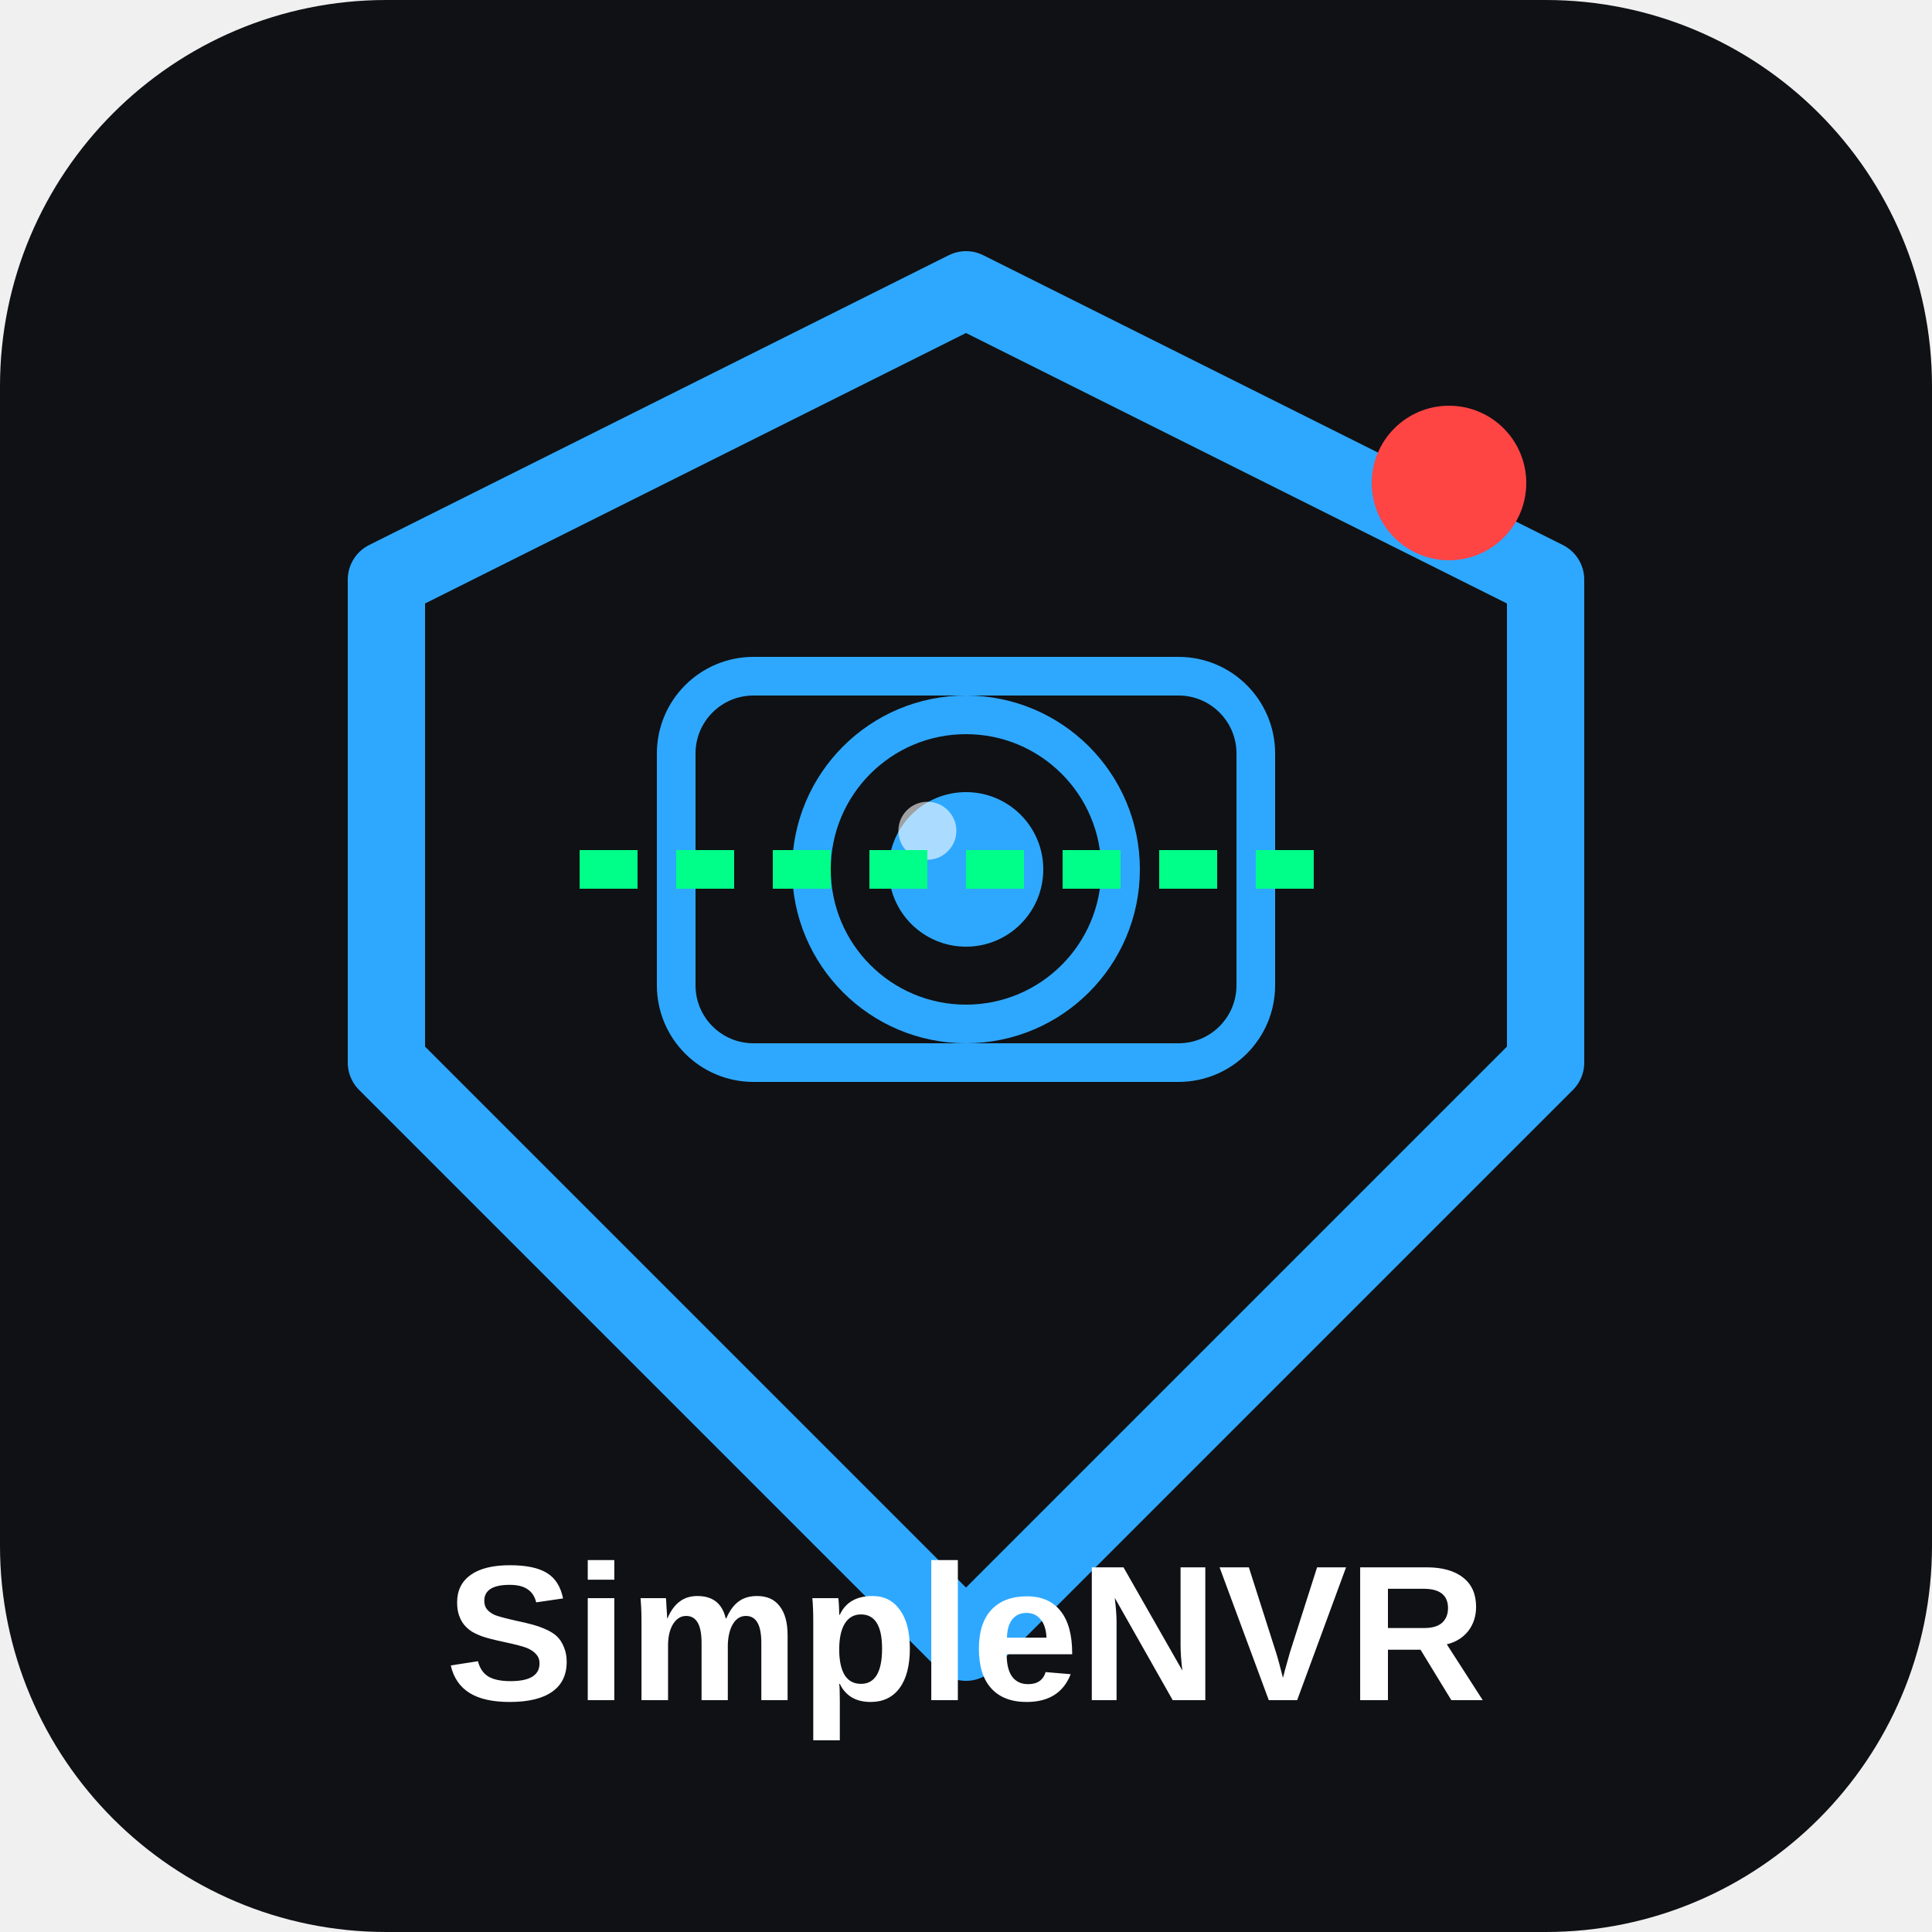
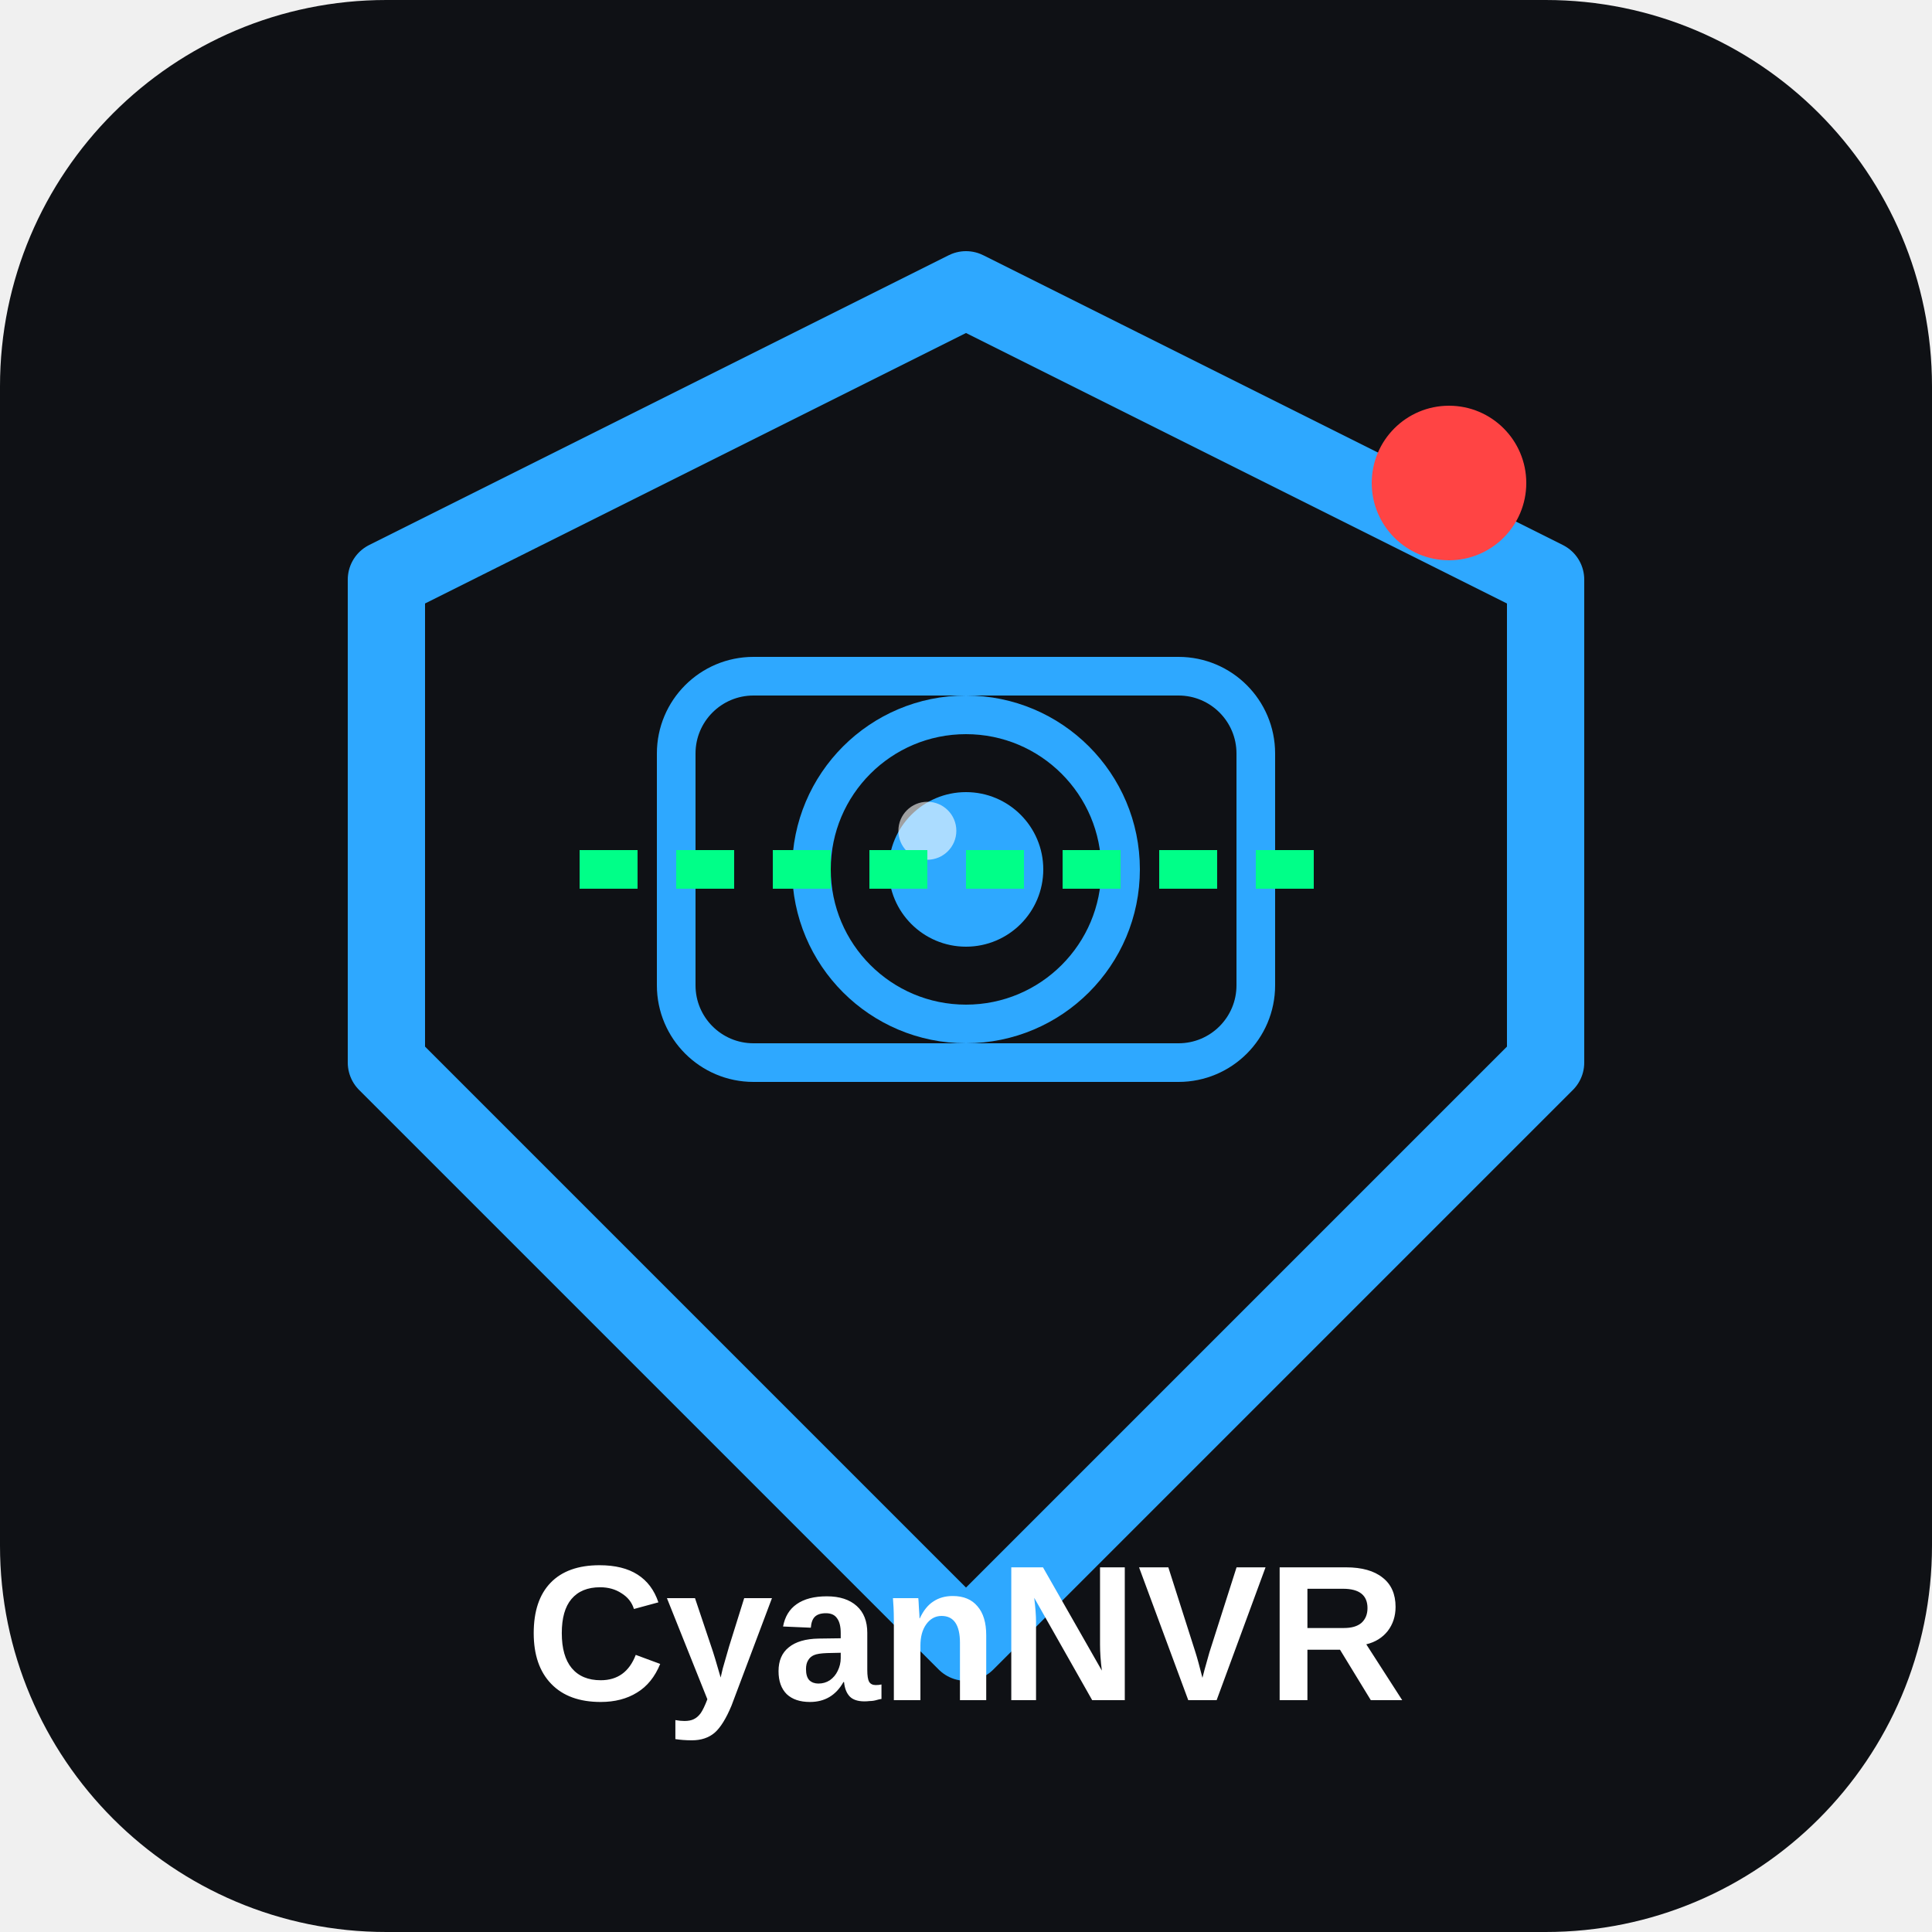
<svg xmlns="http://www.w3.org/2000/svg" viewBox="0 0 100 100">
  <rect width="100" height="100" rx="20" fill="#0f1115" />
  <path d="M50 15 L80 30 L80 55 L50 85 L20 55 L20 30 Z" fill="none" stroke="#2ea8ff" stroke-width="4" stroke-linejoin="round" />
  <g transform="translate(50,45)">
    <rect x="-15" y="-10" width="30" height="20" rx="4" fill="none" stroke="#2ea8ff" stroke-width="2" />
    <circle cx="0" cy="0" r="8" fill="none" stroke="#2ea8ff" stroke-width="2" />
    <circle cx="0" cy="0" r="4" fill="#2ea8ff" />
    <circle cx="-2" cy="-2" r="1.5" fill="#ffffff" opacity="0.6" />
  </g>
  <line x1="30" y1="45" x2="70" y2="45" stroke="#00ff88" stroke-width="2" stroke-dasharray="3,2" />
  <circle cx="75" cy="25" r="4" fill="#ff4444" />
-   <text x="50" y="88" font-size="10" fill="#ffffff" text-anchor="middle" font-weight="bold" font-family="Arial, sans-serif">SimpleNVR</text>
+   <text x="50" y="88" font-size="10" fill="#ffffff" text-anchor="middle" font-weight="bold" font-family="Arial, sans-serif">CyanNVR</text>
</svg>
